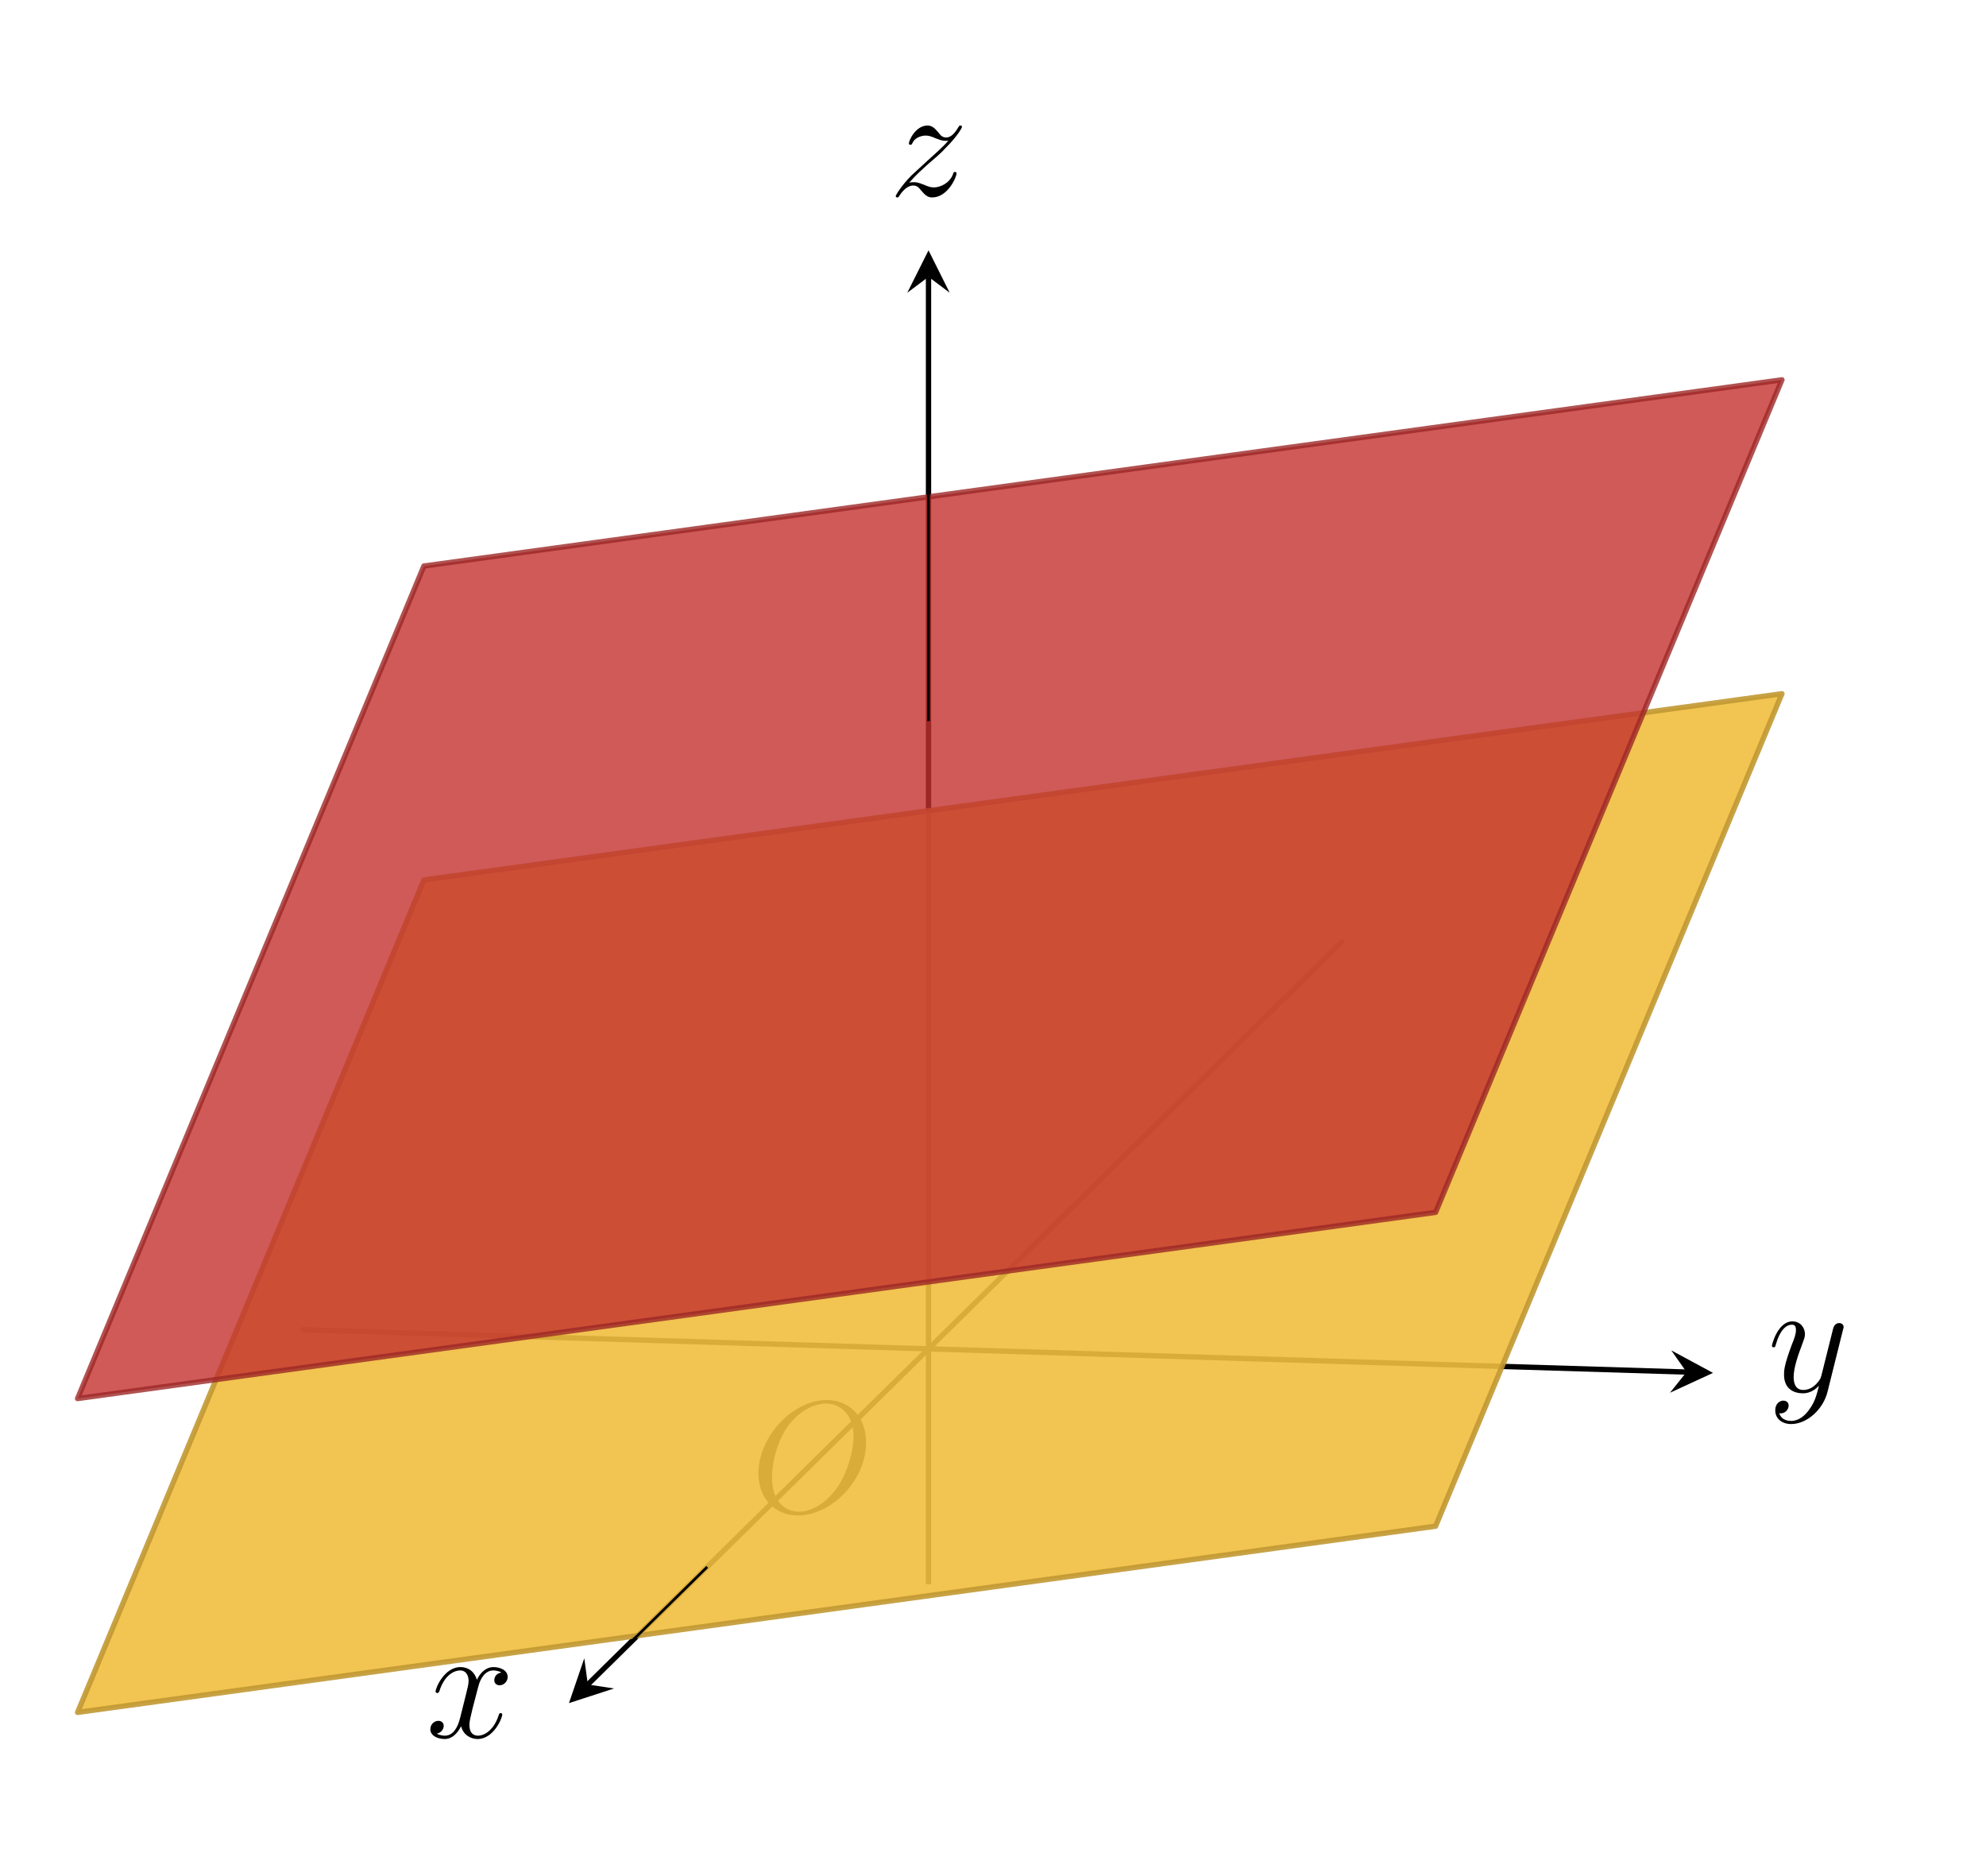
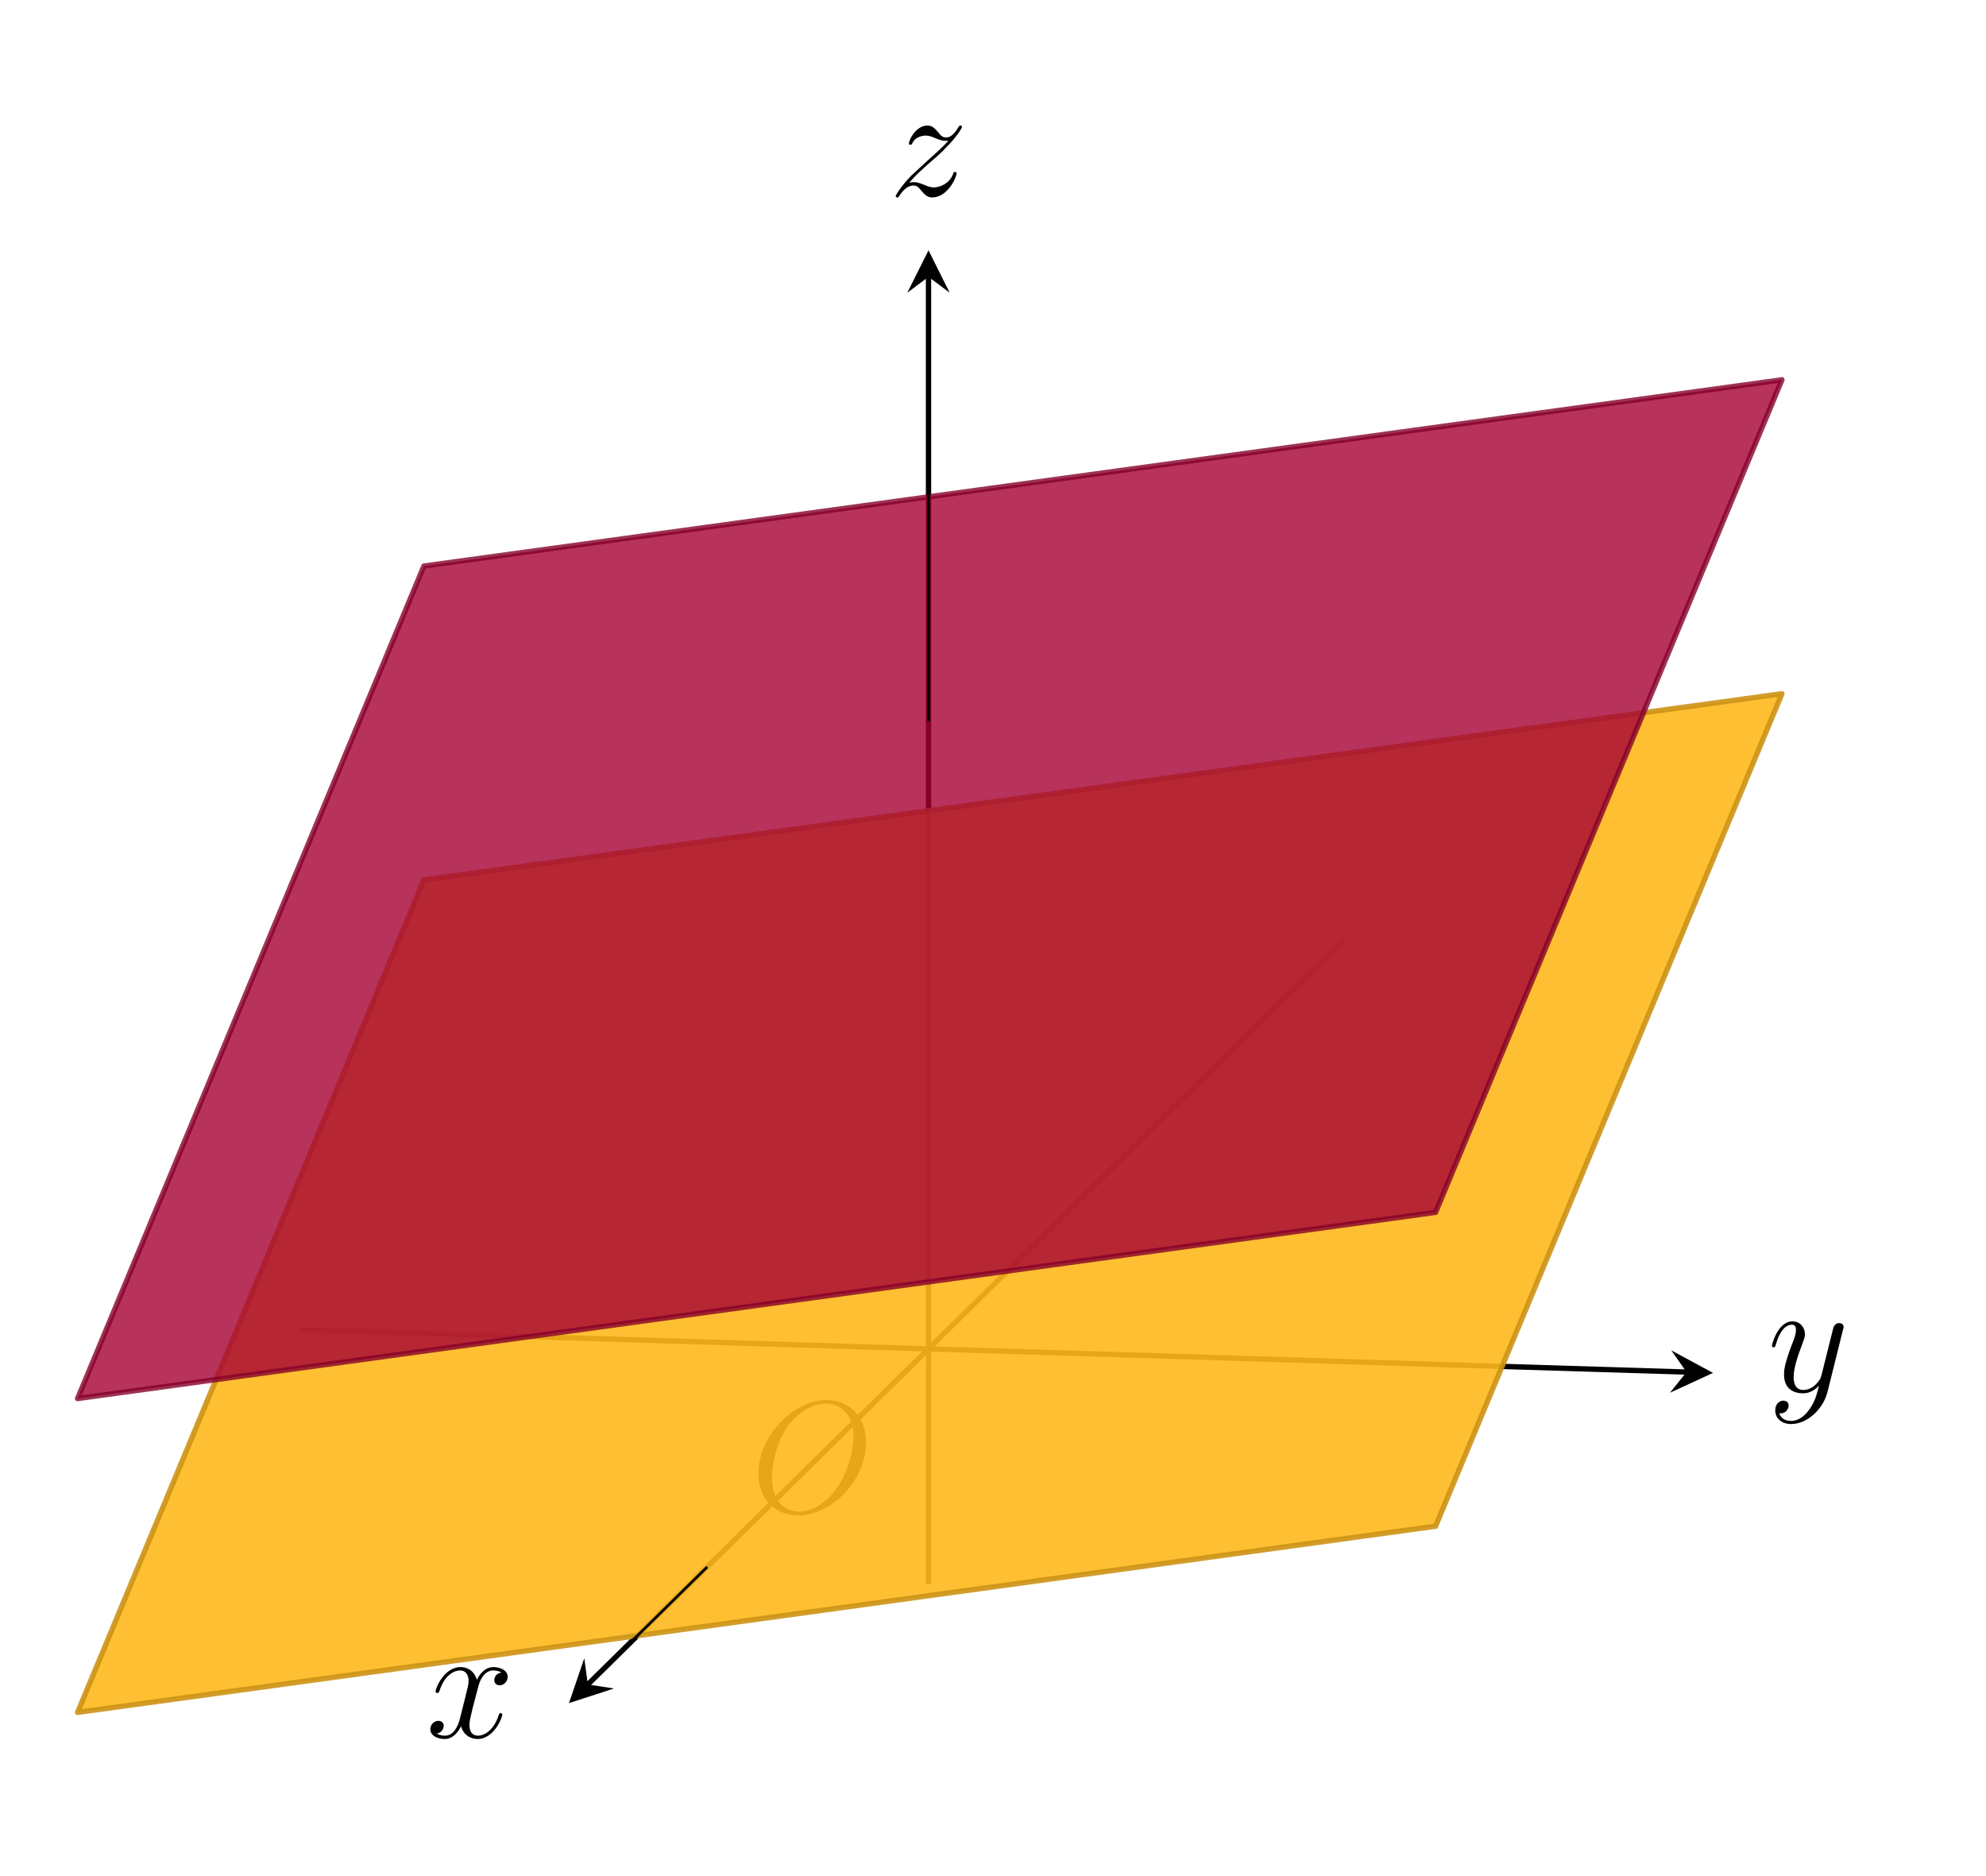
<svg xmlns="http://www.w3.org/2000/svg" xmlns:xlink="http://www.w3.org/1999/xlink" width="148.443pt" height="140.169pt" viewBox="0 0 148.443 140.169" version="1.2">
  <defs>
    <g>
      <symbol overflow="visible" id="glyph0-0">
        <path style="stroke:none;" d="" />
      </symbol>
      <symbol overflow="visible" id="glyph0-1">
        <path style="stroke:none;" d="M 8.625 -5.203 C 8.625 -7.172 7.344 -8.375 5.688 -8.375 C 3.141 -8.375 0.578 -5.641 0.578 -2.891 C 0.578 -1.016 1.812 0.25 3.531 0.25 C 6.031 0.25 8.625 -2.359 8.625 -5.203 Z M 3.609 -0.031 C 2.625 -0.031 1.594 -0.734 1.594 -2.594 C 1.594 -3.672 1.984 -5.453 2.953 -6.641 C 3.828 -7.688 4.828 -8.109 5.625 -8.109 C 6.672 -8.109 7.688 -7.344 7.688 -5.641 C 7.688 -4.578 7.234 -2.922 6.438 -1.797 C 5.562 -0.578 4.484 -0.031 3.609 -0.031 Z M 3.609 -0.031 " />
      </symbol>
      <symbol overflow="visible" id="glyph0-2">
        <path style="stroke:none;" d="M 5.641 -4.844 C 5.25 -4.781 5.109 -4.5 5.109 -4.266 C 5.109 -3.984 5.344 -3.891 5.5 -3.891 C 5.859 -3.891 6.109 -4.203 6.109 -4.516 C 6.109 -5.016 5.547 -5.25 5.047 -5.25 C 4.312 -5.25 3.906 -4.531 3.812 -4.297 C 3.531 -5.203 2.797 -5.25 2.578 -5.25 C 1.375 -5.25 0.719 -3.688 0.719 -3.422 C 0.719 -3.375 0.766 -3.312 0.859 -3.312 C 0.953 -3.312 0.969 -3.391 1 -3.438 C 1.406 -4.75 2.203 -5 2.547 -5 C 3.078 -5 3.188 -4.5 3.188 -4.219 C 3.188 -3.953 3.109 -3.688 2.969 -3.109 L 2.562 -1.484 C 2.391 -0.766 2.047 -0.125 1.422 -0.125 C 1.359 -0.125 1.062 -0.125 0.812 -0.281 C 1.234 -0.359 1.328 -0.719 1.328 -0.859 C 1.328 -1.094 1.156 -1.234 0.922 -1.234 C 0.641 -1.234 0.328 -0.984 0.328 -0.609 C 0.328 -0.109 0.891 0.125 1.406 0.125 C 1.969 0.125 2.375 -0.328 2.625 -0.828 C 2.812 -0.125 3.406 0.125 3.859 0.125 C 5.062 0.125 5.703 -1.438 5.703 -1.703 C 5.703 -1.766 5.656 -1.812 5.594 -1.812 C 5.484 -1.812 5.469 -1.75 5.438 -1.656 C 5.109 -0.609 4.422 -0.125 3.891 -0.125 C 3.469 -0.125 3.25 -0.422 3.25 -0.922 C 3.25 -1.172 3.297 -1.375 3.484 -2.156 L 3.906 -3.766 C 4.078 -4.484 4.484 -5 5.031 -5 C 5.047 -5 5.391 -5 5.641 -4.844 Z M 5.641 -4.844 " />
      </symbol>
      <symbol overflow="visible" id="glyph0-3">
        <path style="stroke:none;" d="M 3.125 1.328 C 2.812 1.781 2.344 2.188 1.766 2.188 C 1.609 2.188 1.047 2.172 0.875 1.609 C 0.906 1.625 0.969 1.625 0.984 1.625 C 1.344 1.625 1.578 1.312 1.578 1.047 C 1.578 0.766 1.359 0.672 1.172 0.672 C 0.984 0.672 0.578 0.828 0.578 1.406 C 0.578 2.016 1.078 2.422 1.766 2.422 C 2.953 2.422 4.156 1.328 4.484 0.016 L 5.641 -4.625 C 5.656 -4.688 5.688 -4.75 5.688 -4.828 C 5.688 -5 5.547 -5.125 5.359 -5.125 C 5.25 -5.125 5 -5.078 4.906 -4.719 L 4.031 -1.219 C 3.969 -1.016 3.969 -0.984 3.875 -0.859 C 3.641 -0.516 3.25 -0.125 2.672 -0.125 C 2.016 -0.125 1.953 -0.766 1.953 -1.094 C 1.953 -1.766 2.266 -2.688 2.594 -3.547 C 2.719 -3.891 2.797 -4.062 2.797 -4.297 C 2.797 -4.797 2.438 -5.25 1.859 -5.25 C 0.766 -5.25 0.328 -3.516 0.328 -3.422 C 0.328 -3.375 0.375 -3.312 0.453 -3.312 C 0.562 -3.312 0.578 -3.359 0.625 -3.531 C 0.906 -4.531 1.359 -5 1.812 -5 C 1.922 -5 2.125 -5 2.125 -4.609 C 2.125 -4.297 2 -3.953 1.812 -3.5 C 1.234 -1.953 1.234 -1.562 1.234 -1.266 C 1.234 -0.141 2.047 0.125 2.641 0.125 C 2.984 0.125 3.406 0.016 3.828 -0.422 L 3.844 -0.422 C 3.656 0.281 3.547 0.75 3.125 1.328 Z M 3.125 1.328 " />
      </symbol>
      <symbol overflow="visible" id="glyph0-4">
        <path style="stroke:none;" d="M 1.516 -0.969 C 2.016 -1.547 2.438 -1.922 3.031 -2.453 C 3.75 -3.062 4.062 -3.359 4.219 -3.547 C 5.047 -4.359 5.469 -5.047 5.469 -5.156 C 5.469 -5.25 5.375 -5.25 5.344 -5.25 C 5.266 -5.25 5.25 -5.203 5.188 -5.109 C 4.891 -4.609 4.609 -4.359 4.297 -4.359 C 4.047 -4.359 3.906 -4.453 3.688 -4.75 C 3.438 -5.047 3.234 -5.25 2.891 -5.25 C 2.016 -5.25 1.5 -4.156 1.5 -3.906 C 1.5 -3.875 1.516 -3.812 1.609 -3.812 C 1.719 -3.812 1.719 -3.859 1.766 -3.938 C 1.969 -4.406 2.531 -4.5 2.766 -4.5 C 3.016 -4.5 3.25 -4.406 3.5 -4.297 C 3.953 -4.109 4.141 -4.109 4.25 -4.109 C 4.344 -4.109 4.391 -4.109 4.453 -4.125 C 4.062 -3.656 3.406 -3.094 2.875 -2.609 L 1.672 -1.5 C 0.953 -0.766 0.516 -0.062 0.516 0.031 C 0.516 0.094 0.578 0.125 0.641 0.125 C 0.719 0.125 0.719 0.109 0.812 -0.031 C 1 -0.328 1.375 -0.766 1.812 -0.766 C 2.062 -0.766 2.188 -0.688 2.422 -0.391 C 2.656 -0.125 2.859 0.125 3.234 0.125 C 4.406 0.125 5.062 -1.391 5.062 -1.672 C 5.062 -1.719 5.047 -1.781 4.938 -1.781 C 4.844 -1.781 4.828 -1.734 4.797 -1.609 C 4.531 -0.922 3.828 -0.625 3.359 -0.625 C 3.109 -0.625 2.875 -0.719 2.625 -0.828 C 2.156 -1.016 2.016 -1.016 1.859 -1.016 C 1.75 -1.016 1.609 -1.016 1.516 -0.969 Z M 1.516 -0.969 " />
      </symbol>
    </g>
  </defs>
  <g id="surface1">
    <path style="fill:none;stroke-width:0.399;stroke-linecap:butt;stroke-linejoin:miter;stroke:rgb(0%,0%,0%);stroke-opacity:1;stroke-miterlimit:10;" d="M 47.189 16.253 L -9.623 -39.706 " transform="matrix(0.994106,0,0,-0.994106,53.50333,86.40673)" />
    <path style=" stroke:none;fill-rule:nonzero;fill:rgb(0%,0%,0%);fill-opacity:1;" d="M 42.527 127.27 L 45.895 126.176 L 43.938 125.879 L 43.672 123.918 " />
    <path style="fill:none;stroke-width:0.399;stroke-linecap:butt;stroke-linejoin:miter;stroke:rgb(0%,0%,0%);stroke-opacity:1;stroke-miterlimit:10;" d="M -31.195 -13.033 L 72.985 -16.22 " transform="matrix(0.994106,0,0,-0.994106,53.50333,86.40673)" />
    <path style=" stroke:none;fill-rule:nonzero;fill:rgb(0%,0%,0%);fill-opacity:1;" d="M 128.039 102.594 L 124.918 100.91 L 126.059 102.531 L 124.82 104.078 " />
    <path style="fill:none;stroke-width:0.399;stroke-linecap:butt;stroke-linejoin:miter;stroke:rgb(0%,0%,0%);stroke-opacity:1;stroke-miterlimit:10;" d="M 15.993 -32.17 L 15.993 66.109 " transform="matrix(0.994106,0,0,-0.994106,53.50333,86.40673)" />
    <path style=" stroke:none;fill-rule:nonzero;fill:rgb(0%,0%,0%);fill-opacity:1;" d="M 69.402 18.707 L 67.816 21.875 L 69.402 20.688 L 70.984 21.875 " />
    <g style="fill:rgb(0%,0%,0%);fill-opacity:1;">
      <use xlink:href="#glyph0-1" x="56.109" y="112.995" />
    </g>
-     <path style="fill-rule:nonzero;fill:rgb(94.507%,74.509%,24.312%);fill-opacity:0.9;stroke-width:0.399;stroke-linecap:butt;stroke-linejoin:round;stroke:rgb(75.606%,59.607%,19.449%);stroke-opacity:0.9;stroke-miterlimit:10;" d="M -21.949 20.775 L -47.989 -41.804 L 54.12 -27.808 L 80.161 34.772 Z M -21.949 20.775 " transform="matrix(0.994106,0,0,-0.994106,53.50333,86.40673)" />
-     <path style="fill-rule:nonzero;fill:rgb(76.469%,19.214%,18.43%);fill-opacity:0.8;stroke-width:0.399;stroke-linecap:butt;stroke-linejoin:round;stroke:rgb(61.176%,15.372%,14.742%);stroke-opacity:0.8;stroke-miterlimit:10;" d="M -21.949 44.371 L -47.989 -18.212 L 54.12 -4.216 L 80.161 58.368 Z M -21.949 44.371 " transform="matrix(0.994106,0,0,-0.994106,53.50333,86.40673)" />
+     <path style="fill-rule:nonzero;fill:rgb(100%,72.156%,10.979%);fill-opacity:0.9;stroke-width:0.399;stroke-linecap:butt;stroke-linejoin:round;stroke:rgb(79.999%,57.724%,8.783%);stroke-opacity:0.9;stroke-miterlimit:10;" d="M -21.949 20.775 L -47.989 -41.804 L 54.12 -27.808 L 80.161 34.772 Z M -21.949 20.775 " transform="matrix(0.994106,0,0,-0.994106,53.50333,86.40673)" />
+     <path style="fill-rule:nonzero;fill:rgb(64.705%,0%,20.389%);fill-opacity:0.8;stroke-width:0.399;stroke-linecap:butt;stroke-linejoin:round;stroke:rgb(51.764%,0%,16.312%);stroke-opacity:0.8;stroke-miterlimit:10;" d="M -21.949 44.371 L -47.989 -18.212 L 54.12 -4.216 L 80.161 58.368 Z M -21.949 44.371 " transform="matrix(0.994106,0,0,-0.994106,53.50333,86.40673)" />
    <path style="fill:none;stroke-width:0.199;stroke-linecap:butt;stroke-linejoin:miter;stroke:rgb(0%,0%,0%);stroke-opacity:1;stroke-miterlimit:10;" d="M -0.644 -30.865 L -6.467 -36.598 " transform="matrix(0.994106,0,0,-0.994106,53.50333,86.40673)" />
    <path style="fill:none;stroke-width:0.199;stroke-linecap:butt;stroke-linejoin:miter;stroke:rgb(0%,0%,0%);stroke-opacity:1;stroke-miterlimit:10;" d="M 15.993 32.713 L 15.993 65.743 " transform="matrix(0.994106,0,0,-0.994106,53.50333,86.40673)" />
    <g style="fill:rgb(0%,0%,0%);fill-opacity:1;">
      <use xlink:href="#glyph0-2" x="31.837" y="129.828" />
    </g>
    <g style="fill:rgb(0%,0%,0%);fill-opacity:1;">
      <use xlink:href="#glyph0-3" x="132.113" y="103.994" />
    </g>
    <g style="fill:rgb(0%,0%,0%);fill-opacity:1;">
      <use xlink:href="#glyph0-4" x="66.434" y="14.631" />
    </g>
  </g>
</svg>
